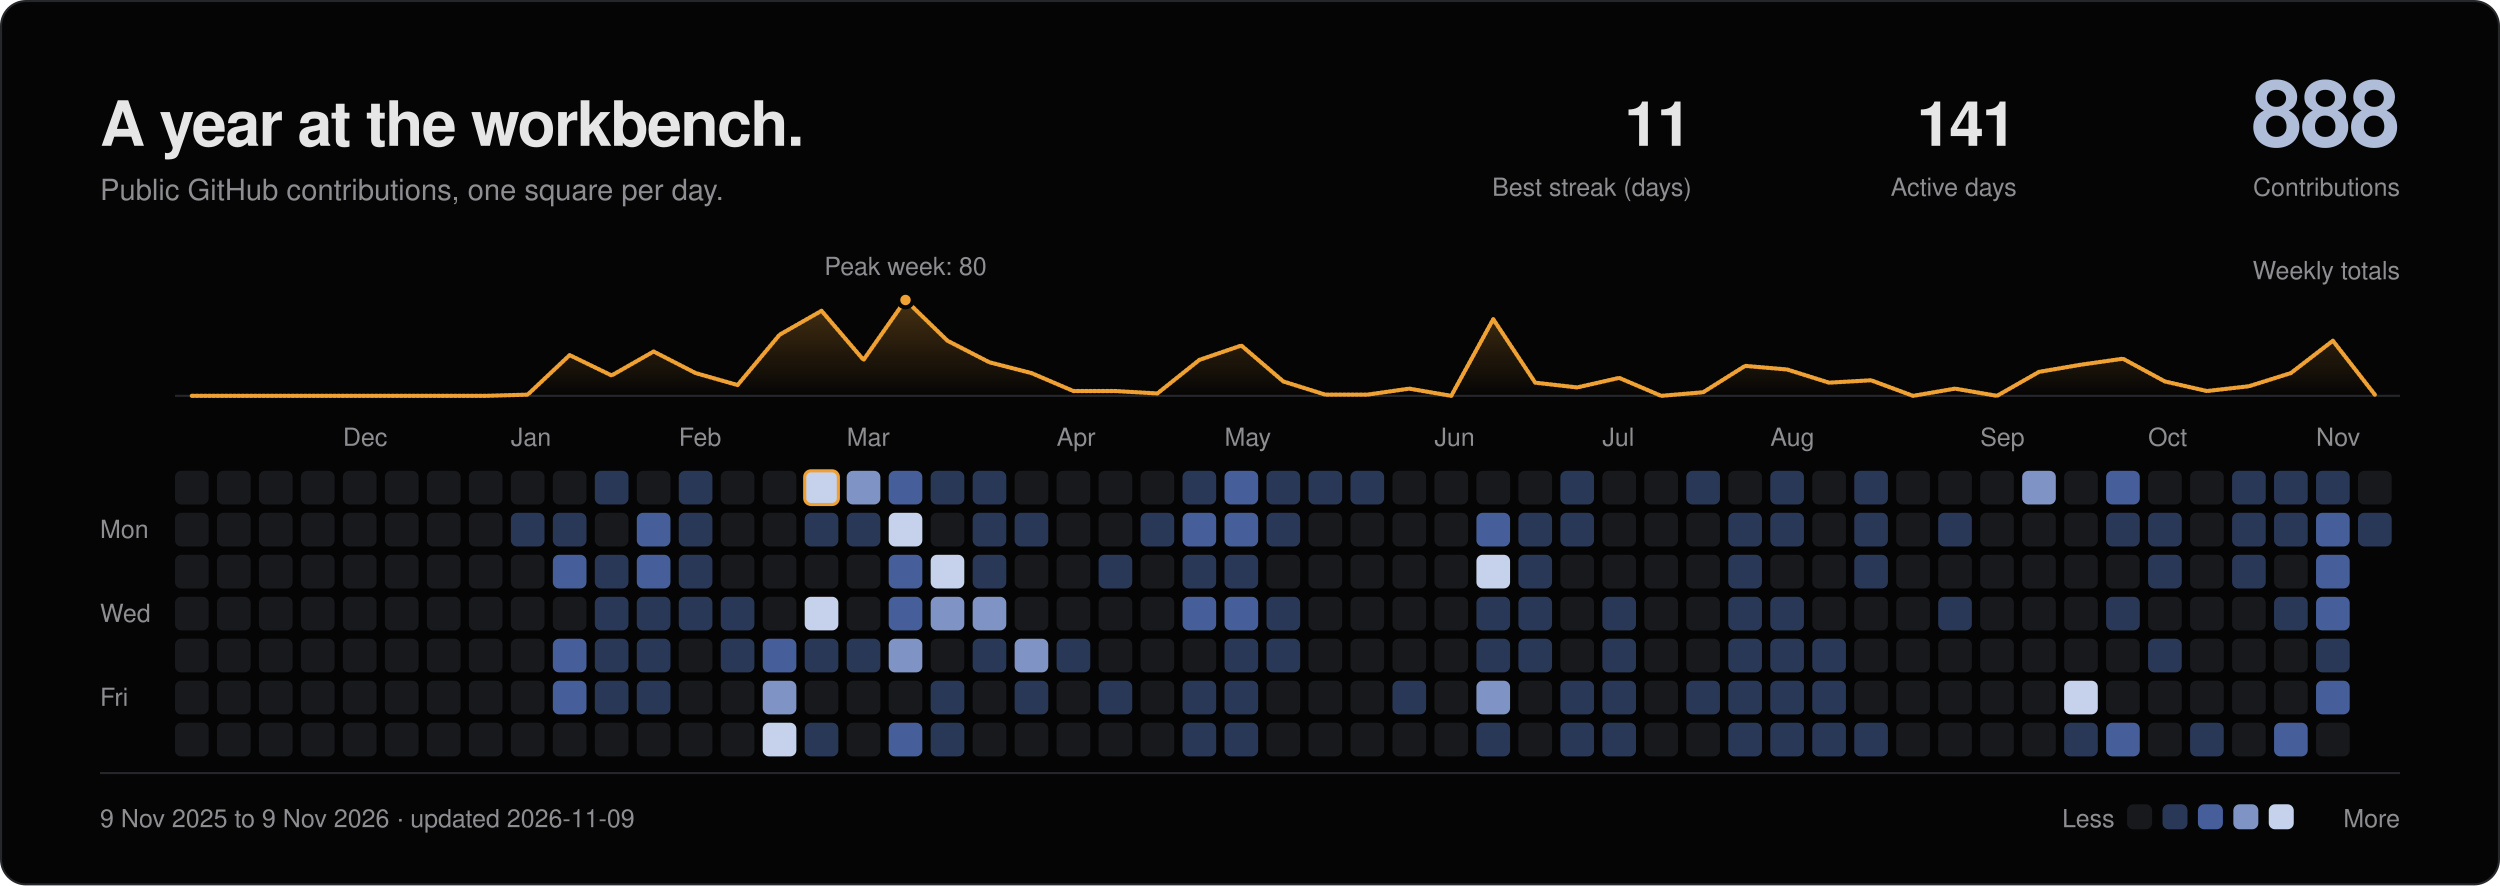
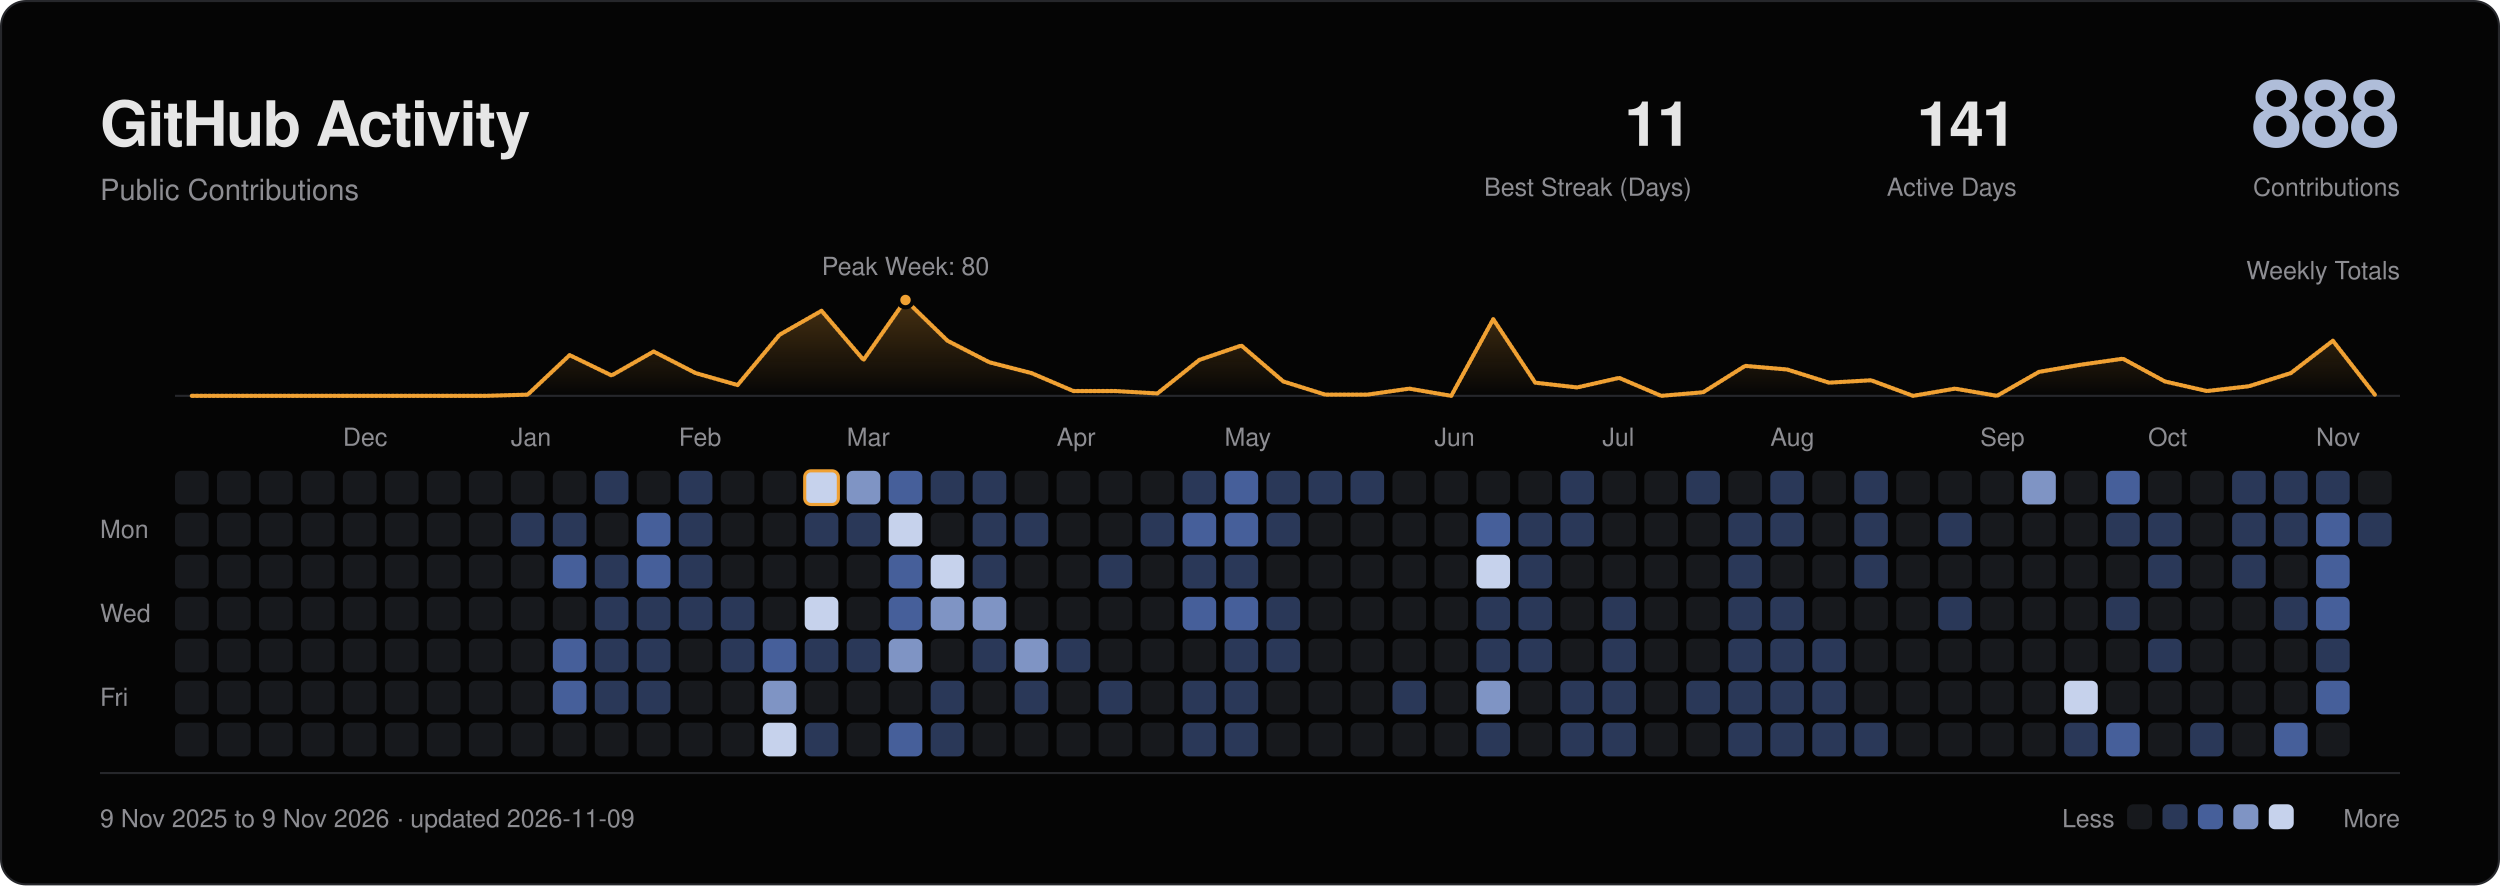
<svg xmlns="http://www.w3.org/2000/svg" viewBox="0 0 1200 425" width="1200" height="425" role="img" aria-labelledby="title desc">
  <defs>
    <linearGradient id="fade" x1="0" y1="0" x2="0" y2="1">
      <stop offset="0" stop-color="#f0a133" stop-opacity=".28" />
      <stop offset="1" stop-color="#f0a133" stop-opacity="0" />
    </linearGradient>
  </defs>
  <style>
text { font-family: -apple-system, BlinkMacSystemFont, "Segoe UI", Helvetica, Arial, sans-serif; }
.fg {fill:#e6e6e6} .muted {fill:#8d8d92} .blue {fill:#afbdd9} .gold {fill:#f0a133}
.mono {font-family:ui-monospace, SFMono-Regular, Menlo, Consolas, monospace;letter-spacing:1.2px}
.rule {fill:none;stroke:#26272b;stroke-width:1}
.trace {fill:none;stroke:#f0a133;stroke-width:2;stroke-linejoin:round;stroke-linecap:round;stroke-dasharray:1 1;animation:draw 1.8s ease-out backwards}
.sweep {fill:none;stroke:#f0a133;stroke-width:2;stroke-linejoin:round;stroke-linecap:round;stroke-dasharray:1 1;animation:draw 1.8s ease-out backwards}
.reveal {animation:arrive .55s ease-out backwards}
.led {animation:blink 2.6s ease-in-out infinite}
@keyframes draw {from {stroke-dashoffset:1;opacity:0} to {stroke-dashoffset:0;opacity:1}}
@keyframes arrive {from {opacity:0;transform:translateY(5px)} to {opacity:1;transform:translateY(0)}}
@keyframes blink {0%,100% {opacity:1} 50% {opacity:.25}}
@media (prefers-reduced-motion:reduce) {.trace,.reveal,.sweep,.led {animation:none!important}}
</style>
  <rect x=".5" y=".5" width="1199" height="424" rx="12" fill="#050505" stroke="#26272b" />
-   <text x="48" y="70" class="fg" font-size="30" font-weight="600" letter-spacing="-.7">A year at the workbench.</text>
-   <text x="48" y="96" class="muted" font-size="14">Public GitHub contributions, one square per day.</text>
+   <text x="48" y="70" class="fg" font-size="30" font-weight="600" letter-spacing="-.7">GitHub Activity</text>
+   <text x="48" y="96" class="muted" font-size="14">Public Contributions</text>
  <text x="1152" y="70" class="blue" font-size="44" text-anchor="end" font-weight="600" letter-spacing="-1">888</text>
  <text x="1152" y="94" class="muted" font-size="12" text-anchor="end">Contributions</text>
  <text x="968" y="70" class="fg" font-size="30" text-anchor="end" font-weight="600" letter-spacing="-1">141</text>
-   <text x="968" y="94" class="muted" font-size="12" text-anchor="end">Active days</text>
+   <text x="968" y="94" class="muted" font-size="12" text-anchor="end">Active Days</text>
  <text x="812" y="70" class="fg" font-size="30" text-anchor="end" font-weight="600" letter-spacing="-1">11</text>
-   <text x="812" y="94" class="muted" font-size="12" text-anchor="end">Best streak (days)</text>
+   <text x="812" y="94" class="muted" font-size="12" text-anchor="end">Best Streak (Days)</text>
  <path d="M84 190H1152" class="rule" />
  <path d="M92.08 190.00 L112.23 190.00 L132.38 190.00 L152.53 190.00 L172.68 190.00 L192.83 190.00 L212.98 190.00 L233.13 190.00 L253.28 189.43 L273.43 170.45 L293.58 180.22 L313.74 168.72 L333.89 179.07 L354.04 184.82 L374.19 160.68 L394.34 149.18 L414.49 172.75 L434.64 144.00 L454.79 163.55 L474.94 173.90 L495.09 179.07 L515.25 187.70 L535.40 187.70 L555.55 188.85 L575.70 172.75 L595.85 165.85 L616.00 183.10 L636.15 189.43 L656.30 189.43 L676.45 186.55 L696.60 190.00 L716.75 153.20 L736.91 183.68 L757.06 185.97 L777.21 181.38 L797.36 190.00 L817.51 188.28 L837.66 175.62 L857.81 177.35 L877.96 183.68 L898.11 182.53 L918.26 190.00 L938.42 186.55 L958.57 190.00 L978.72 178.50 L998.87 175.05 L1019.02 172.18 L1039.17 183.10 L1059.32 187.70 L1079.47 185.40 L1099.62 179.07 L1119.77 163.55 L1139.92 189.43 L1139.92 190 L92.08 190 Z" fill="url(#fade)" class="reveal" style="animation-delay:.4s" />
  <path d="M92.08 190.00 L112.23 190.00 L132.38 190.00 L152.53 190.00 L172.68 190.00 L192.83 190.00 L212.98 190.00 L233.13 190.00 L253.28 189.43 L273.43 170.45 L293.58 180.22 L313.74 168.72 L333.89 179.07 L354.04 184.82 L374.19 160.68 L394.34 149.18 L414.49 172.75 L434.64 144.00 L454.79 163.55 L474.94 173.90 L495.09 179.07 L515.25 187.70 L535.40 187.70 L555.55 188.85 L575.70 172.75 L595.85 165.85 L616.00 183.10 L636.15 189.43 L656.30 189.43 L676.45 186.55 L696.60 190.00 L716.75 153.20 L736.91 183.68 L757.06 185.97 L777.21 181.38 L797.36 190.00 L817.51 188.28 L837.66 175.62 L857.81 177.35 L877.96 183.68 L898.11 182.53 L918.26 190.00 L938.42 186.55 L958.57 190.00 L978.72 178.50 L998.87 175.05 L1019.02 172.18 L1039.17 183.10 L1059.32 187.70 L1079.47 185.40 L1099.62 179.07 L1119.77 163.55 L1139.92 189.43" pathLength="1" class="sweep" />
  <circle cx="434.64" cy="144.00" r="3.5" fill="#f0a133" stroke="#050505" stroke-width="2" />
-   <text x="434.64" y="132.00" class="muted" font-size="12" text-anchor="middle">Peak week: 80</text>
-   <text x="1152" y="134" class="muted" font-size="12" text-anchor="end">Weekly totals</text>
+   <text x="434.64" y="132.00" class="muted" font-size="12" text-anchor="middle">Peak Week: 80</text>
+   <text x="1152" y="134" class="muted" font-size="12" text-anchor="end">Weekly Totals</text>
  <text x="164.60" y="214" class="muted" font-size="12">Dec</text>
  <text x="245.21" y="214" class="muted" font-size="12">Jan</text>
  <text x="325.81" y="214" class="muted" font-size="12">Feb</text>
  <text x="406.42" y="214" class="muted" font-size="12">Mar</text>
  <text x="507.17" y="214" class="muted" font-size="12">Apr</text>
  <text x="587.77" y="214" class="muted" font-size="12">May</text>
  <text x="688.53" y="214" class="muted" font-size="12">Jun</text>
  <text x="769.13" y="214" class="muted" font-size="12">Jul</text>
  <text x="849.74" y="214" class="muted" font-size="12">Aug</text>
  <text x="950.49" y="214" class="muted" font-size="12">Sep</text>
  <text x="1031.09" y="214" class="muted" font-size="12">Oct</text>
  <text x="1111.70" y="214" class="muted" font-size="12">Nov</text>
  <text x="48" y="258.23" class="muted" font-size="12">Mon</text>
  <text x="48" y="298.53" class="muted" font-size="12">Wed</text>
  <text x="48" y="338.83" class="muted" font-size="12">Fri</text>
  <rect x="84.00" y="226.00" width="16.15" height="16.15" rx="3" fill="#17191d" class="reveal" style="animation-delay:0.000s" />
  <rect x="84.00" y="246.15" width="16.15" height="16.15" rx="3" fill="#17191d" class="reveal" style="animation-delay:0.025s" />
  <rect x="84.00" y="266.30" width="16.15" height="16.15" rx="3" fill="#17191d" class="reveal" style="animation-delay:0.050s" />
  <rect x="84.00" y="286.45" width="16.15" height="16.15" rx="3" fill="#17191d" class="reveal" style="animation-delay:0.075s" />
  <rect x="84.00" y="306.60" width="16.15" height="16.15" rx="3" fill="#17191d" class="reveal" style="animation-delay:0.100s" />
  <rect x="84.00" y="326.75" width="16.15" height="16.15" rx="3" fill="#17191d" class="reveal" style="animation-delay:0.125s" />
  <rect x="84.00" y="346.91" width="16.15" height="16.15" rx="3" fill="#17191d" class="reveal" style="animation-delay:0.150s" />
  <rect x="104.15" y="226.00" width="16.15" height="16.15" rx="3" fill="#17191d" class="reveal" style="animation-delay:0.015s" />
  <rect x="104.15" y="246.15" width="16.15" height="16.15" rx="3" fill="#17191d" class="reveal" style="animation-delay:0.040s" />
  <rect x="104.15" y="266.30" width="16.15" height="16.15" rx="3" fill="#17191d" class="reveal" style="animation-delay:0.065s" />
  <rect x="104.15" y="286.45" width="16.15" height="16.15" rx="3" fill="#17191d" class="reveal" style="animation-delay:0.090s" />
  <rect x="104.15" y="306.60" width="16.15" height="16.15" rx="3" fill="#17191d" class="reveal" style="animation-delay:0.115s" />
  <rect x="104.15" y="326.75" width="16.15" height="16.15" rx="3" fill="#17191d" class="reveal" style="animation-delay:0.140s" />
  <rect x="104.15" y="346.91" width="16.15" height="16.15" rx="3" fill="#17191d" class="reveal" style="animation-delay:0.165s" />
  <rect x="124.30" y="226.00" width="16.15" height="16.15" rx="3" fill="#17191d" class="reveal" style="animation-delay:0.030s" />
  <rect x="124.30" y="246.15" width="16.15" height="16.15" rx="3" fill="#17191d" class="reveal" style="animation-delay:0.055s" />
  <rect x="124.30" y="266.30" width="16.15" height="16.15" rx="3" fill="#17191d" class="reveal" style="animation-delay:0.080s" />
  <rect x="124.30" y="286.45" width="16.15" height="16.15" rx="3" fill="#17191d" class="reveal" style="animation-delay:0.105s" />
  <rect x="124.30" y="306.60" width="16.15" height="16.15" rx="3" fill="#17191d" class="reveal" style="animation-delay:0.130s" />
  <rect x="124.30" y="326.75" width="16.15" height="16.15" rx="3" fill="#17191d" class="reveal" style="animation-delay:0.155s" />
  <rect x="124.30" y="346.91" width="16.15" height="16.15" rx="3" fill="#17191d" class="reveal" style="animation-delay:0.180s" />
  <rect x="144.45" y="226.00" width="16.15" height="16.15" rx="3" fill="#17191d" class="reveal" style="animation-delay:0.045s" />
  <rect x="144.45" y="246.15" width="16.15" height="16.15" rx="3" fill="#17191d" class="reveal" style="animation-delay:0.070s" />
  <rect x="144.45" y="266.30" width="16.15" height="16.15" rx="3" fill="#17191d" class="reveal" style="animation-delay:0.095s" />
  <rect x="144.45" y="286.45" width="16.15" height="16.15" rx="3" fill="#17191d" class="reveal" style="animation-delay:0.120s" />
  <rect x="144.45" y="306.60" width="16.15" height="16.15" rx="3" fill="#17191d" class="reveal" style="animation-delay:0.145s" />
  <rect x="144.45" y="326.75" width="16.15" height="16.15" rx="3" fill="#17191d" class="reveal" style="animation-delay:0.170s" />
  <rect x="144.45" y="346.91" width="16.15" height="16.15" rx="3" fill="#17191d" class="reveal" style="animation-delay:0.195s" />
  <rect x="164.60" y="226.00" width="16.15" height="16.15" rx="3" fill="#17191d" class="reveal" style="animation-delay:0.060s" />
  <rect x="164.60" y="246.15" width="16.15" height="16.15" rx="3" fill="#17191d" class="reveal" style="animation-delay:0.085s" />
  <rect x="164.60" y="266.30" width="16.15" height="16.15" rx="3" fill="#17191d" class="reveal" style="animation-delay:0.110s" />
  <rect x="164.60" y="286.45" width="16.15" height="16.15" rx="3" fill="#17191d" class="reveal" style="animation-delay:0.135s" />
  <rect x="164.60" y="306.60" width="16.15" height="16.15" rx="3" fill="#17191d" class="reveal" style="animation-delay:0.160s" />
  <rect x="164.60" y="326.75" width="16.15" height="16.15" rx="3" fill="#17191d" class="reveal" style="animation-delay:0.185s" />
  <rect x="164.60" y="346.91" width="16.15" height="16.15" rx="3" fill="#17191d" class="reveal" style="animation-delay:0.210s" />
  <rect x="184.75" y="226.00" width="16.15" height="16.15" rx="3" fill="#17191d" class="reveal" style="animation-delay:0.075s" />
  <rect x="184.75" y="246.15" width="16.15" height="16.15" rx="3" fill="#17191d" class="reveal" style="animation-delay:0.100s" />
  <rect x="184.75" y="266.30" width="16.15" height="16.15" rx="3" fill="#17191d" class="reveal" style="animation-delay:0.125s" />
  <rect x="184.75" y="286.45" width="16.15" height="16.15" rx="3" fill="#17191d" class="reveal" style="animation-delay:0.150s" />
  <rect x="184.75" y="306.60" width="16.15" height="16.15" rx="3" fill="#17191d" class="reveal" style="animation-delay:0.175s" />
  <rect x="184.75" y="326.75" width="16.15" height="16.15" rx="3" fill="#17191d" class="reveal" style="animation-delay:0.200s" />
  <rect x="184.75" y="346.91" width="16.15" height="16.15" rx="3" fill="#17191d" class="reveal" style="animation-delay:0.225s" />
  <rect x="204.91" y="226.00" width="16.15" height="16.15" rx="3" fill="#17191d" class="reveal" style="animation-delay:0.090s" />
  <rect x="204.91" y="246.15" width="16.15" height="16.15" rx="3" fill="#17191d" class="reveal" style="animation-delay:0.115s" />
  <rect x="204.91" y="266.30" width="16.15" height="16.15" rx="3" fill="#17191d" class="reveal" style="animation-delay:0.140s" />
  <rect x="204.91" y="286.45" width="16.15" height="16.15" rx="3" fill="#17191d" class="reveal" style="animation-delay:0.165s" />
  <rect x="204.91" y="306.60" width="16.15" height="16.15" rx="3" fill="#17191d" class="reveal" style="animation-delay:0.190s" />
  <rect x="204.91" y="326.75" width="16.15" height="16.15" rx="3" fill="#17191d" class="reveal" style="animation-delay:0.215s" />
  <rect x="204.91" y="346.91" width="16.15" height="16.15" rx="3" fill="#17191d" class="reveal" style="animation-delay:0.240s" />
  <rect x="225.06" y="226.00" width="16.15" height="16.15" rx="3" fill="#17191d" class="reveal" style="animation-delay:0.105s" />
  <rect x="225.06" y="246.15" width="16.15" height="16.15" rx="3" fill="#17191d" class="reveal" style="animation-delay:0.130s" />
  <rect x="225.06" y="266.30" width="16.15" height="16.15" rx="3" fill="#17191d" class="reveal" style="animation-delay:0.155s" />
  <rect x="225.06" y="286.45" width="16.15" height="16.15" rx="3" fill="#17191d" class="reveal" style="animation-delay:0.180s" />
  <rect x="225.06" y="306.60" width="16.15" height="16.15" rx="3" fill="#17191d" class="reveal" style="animation-delay:0.205s" />
  <rect x="225.06" y="326.75" width="16.15" height="16.15" rx="3" fill="#17191d" class="reveal" style="animation-delay:0.230s" />
  <rect x="225.06" y="346.91" width="16.15" height="16.15" rx="3" fill="#17191d" class="reveal" style="animation-delay:0.255s" />
  <rect x="245.21" y="226.00" width="16.15" height="16.15" rx="3" fill="#17191d" class="reveal" style="animation-delay:0.120s" />
  <rect x="245.21" y="246.15" width="16.15" height="16.15" rx="3" fill="#2a3858" class="reveal" style="animation-delay:0.145s" />
  <rect x="245.21" y="266.30" width="16.15" height="16.15" rx="3" fill="#17191d" class="reveal" style="animation-delay:0.170s" />
  <rect x="245.21" y="286.45" width="16.15" height="16.15" rx="3" fill="#17191d" class="reveal" style="animation-delay:0.195s" />
  <rect x="245.21" y="306.60" width="16.15" height="16.15" rx="3" fill="#17191d" class="reveal" style="animation-delay:0.220s" />
  <rect x="245.21" y="326.75" width="16.15" height="16.15" rx="3" fill="#17191d" class="reveal" style="animation-delay:0.245s" />
  <rect x="245.21" y="346.91" width="16.15" height="16.15" rx="3" fill="#17191d" class="reveal" style="animation-delay:0.270s" />
  <rect x="265.36" y="226.00" width="16.15" height="16.15" rx="3" fill="#17191d" class="reveal" style="animation-delay:0.135s" />
  <rect x="265.36" y="246.15" width="16.15" height="16.15" rx="3" fill="#2a3858" class="reveal" style="animation-delay:0.160s" />
  <rect x="265.36" y="266.30" width="16.15" height="16.15" rx="3" fill="#465f9a" class="reveal" style="animation-delay:0.185s" />
  <rect x="265.36" y="286.45" width="16.15" height="16.15" rx="3" fill="#17191d" class="reveal" style="animation-delay:0.210s" />
  <rect x="265.36" y="306.60" width="16.15" height="16.15" rx="3" fill="#465f9a" class="reveal" style="animation-delay:0.235s" />
  <rect x="265.36" y="326.75" width="16.15" height="16.15" rx="3" fill="#465f9a" class="reveal" style="animation-delay:0.260s" />
  <rect x="265.36" y="346.91" width="16.15" height="16.15" rx="3" fill="#17191d" class="reveal" style="animation-delay:0.285s" />
  <rect x="285.51" y="226.00" width="16.15" height="16.15" rx="3" fill="#2a3858" class="reveal" style="animation-delay:0.150s" />
  <rect x="285.51" y="246.15" width="16.15" height="16.15" rx="3" fill="#17191d" class="reveal" style="animation-delay:0.175s" />
  <rect x="285.51" y="266.30" width="16.15" height="16.15" rx="3" fill="#2a3858" class="reveal" style="animation-delay:0.200s" />
  <rect x="285.51" y="286.45" width="16.15" height="16.15" rx="3" fill="#2a3858" class="reveal" style="animation-delay:0.225s" />
  <rect x="285.51" y="306.60" width="16.15" height="16.15" rx="3" fill="#2a3858" class="reveal" style="animation-delay:0.250s" />
  <rect x="285.51" y="326.75" width="16.15" height="16.15" rx="3" fill="#2a3858" class="reveal" style="animation-delay:0.275s" />
  <rect x="285.51" y="346.91" width="16.15" height="16.15" rx="3" fill="#17191d" class="reveal" style="animation-delay:0.300s" />
  <rect x="305.66" y="226.00" width="16.15" height="16.15" rx="3" fill="#17191d" class="reveal" style="animation-delay:0.165s" />
  <rect x="305.66" y="246.15" width="16.15" height="16.15" rx="3" fill="#465f9a" class="reveal" style="animation-delay:0.190s" />
  <rect x="305.66" y="266.30" width="16.15" height="16.15" rx="3" fill="#465f9a" class="reveal" style="animation-delay:0.215s" />
  <rect x="305.66" y="286.45" width="16.15" height="16.15" rx="3" fill="#2a3858" class="reveal" style="animation-delay:0.240s" />
  <rect x="305.66" y="306.60" width="16.15" height="16.15" rx="3" fill="#2a3858" class="reveal" style="animation-delay:0.265s" />
  <rect x="305.66" y="326.75" width="16.15" height="16.15" rx="3" fill="#2a3858" class="reveal" style="animation-delay:0.290s" />
  <rect x="305.66" y="346.91" width="16.15" height="16.15" rx="3" fill="#17191d" class="reveal" style="animation-delay:0.315s" />
  <rect x="325.81" y="226.00" width="16.15" height="16.15" rx="3" fill="#2a3858" class="reveal" style="animation-delay:0.180s" />
  <rect x="325.81" y="246.15" width="16.15" height="16.15" rx="3" fill="#2a3858" class="reveal" style="animation-delay:0.205s" />
  <rect x="325.81" y="266.30" width="16.15" height="16.15" rx="3" fill="#2a3858" class="reveal" style="animation-delay:0.230s" />
  <rect x="325.81" y="286.45" width="16.15" height="16.15" rx="3" fill="#2a3858" class="reveal" style="animation-delay:0.255s" />
  <rect x="325.81" y="306.60" width="16.15" height="16.15" rx="3" fill="#17191d" class="reveal" style="animation-delay:0.280s" />
  <rect x="325.81" y="326.75" width="16.15" height="16.15" rx="3" fill="#17191d" class="reveal" style="animation-delay:0.305s" />
  <rect x="325.81" y="346.91" width="16.15" height="16.15" rx="3" fill="#17191d" class="reveal" style="animation-delay:0.330s" />
  <rect x="345.96" y="226.00" width="16.15" height="16.15" rx="3" fill="#17191d" class="reveal" style="animation-delay:0.195s" />
  <rect x="345.96" y="246.15" width="16.15" height="16.15" rx="3" fill="#17191d" class="reveal" style="animation-delay:0.220s" />
  <rect x="345.96" y="266.30" width="16.15" height="16.15" rx="3" fill="#17191d" class="reveal" style="animation-delay:0.245s" />
  <rect x="345.96" y="286.45" width="16.15" height="16.15" rx="3" fill="#2a3858" class="reveal" style="animation-delay:0.270s" />
  <rect x="345.96" y="306.60" width="16.15" height="16.15" rx="3" fill="#2a3858" class="reveal" style="animation-delay:0.295s" />
  <rect x="345.96" y="326.75" width="16.15" height="16.15" rx="3" fill="#17191d" class="reveal" style="animation-delay:0.320s" />
  <rect x="345.96" y="346.91" width="16.15" height="16.15" rx="3" fill="#17191d" class="reveal" style="animation-delay:0.345s" />
  <rect x="366.11" y="226.00" width="16.15" height="16.15" rx="3" fill="#17191d" class="reveal" style="animation-delay:0.210s" />
  <rect x="366.11" y="246.15" width="16.15" height="16.15" rx="3" fill="#17191d" class="reveal" style="animation-delay:0.235s" />
  <rect x="366.11" y="266.30" width="16.15" height="16.15" rx="3" fill="#17191d" class="reveal" style="animation-delay:0.260s" />
  <rect x="366.11" y="286.45" width="16.15" height="16.15" rx="3" fill="#17191d" class="reveal" style="animation-delay:0.285s" />
  <rect x="366.11" y="306.60" width="16.15" height="16.15" rx="3" fill="#465f9a" class="reveal" style="animation-delay:0.310s" />
  <rect x="366.11" y="326.75" width="16.15" height="16.15" rx="3" fill="#7f94c4" class="reveal" style="animation-delay:0.335s" />
  <rect x="366.11" y="346.91" width="16.15" height="16.15" rx="3" fill="#c6d2ec" class="reveal" style="animation-delay:0.360s" />
  <rect x="386.26" y="226.00" width="16.15" height="16.15" rx="3" fill="#c6d2ec" stroke="#f0a133" stroke-width="1.5" class="reveal" style="animation-delay:0.225s" />
  <rect x="386.26" y="246.15" width="16.15" height="16.15" rx="3" fill="#2a3858" class="reveal" style="animation-delay:0.250s" />
  <rect x="386.26" y="266.30" width="16.15" height="16.15" rx="3" fill="#17191d" class="reveal" style="animation-delay:0.275s" />
  <rect x="386.26" y="286.45" width="16.15" height="16.15" rx="3" fill="#c6d2ec" class="reveal" style="animation-delay:0.300s" />
  <rect x="386.26" y="306.60" width="16.15" height="16.15" rx="3" fill="#2a3858" class="reveal" style="animation-delay:0.325s" />
  <rect x="386.26" y="326.75" width="16.15" height="16.15" rx="3" fill="#17191d" class="reveal" style="animation-delay:0.350s" />
  <rect x="386.26" y="346.91" width="16.15" height="16.15" rx="3" fill="#2a3858" class="reveal" style="animation-delay:0.375s" />
  <rect x="406.42" y="226.00" width="16.15" height="16.15" rx="3" fill="#7f94c4" class="reveal" style="animation-delay:0.240s" />
  <rect x="406.42" y="246.15" width="16.15" height="16.15" rx="3" fill="#2a3858" class="reveal" style="animation-delay:0.265s" />
  <rect x="406.42" y="266.30" width="16.15" height="16.15" rx="3" fill="#17191d" class="reveal" style="animation-delay:0.290s" />
  <rect x="406.42" y="286.45" width="16.15" height="16.15" rx="3" fill="#17191d" class="reveal" style="animation-delay:0.315s" />
  <rect x="406.42" y="306.60" width="16.15" height="16.15" rx="3" fill="#2a3858" class="reveal" style="animation-delay:0.340s" />
  <rect x="406.42" y="326.75" width="16.15" height="16.15" rx="3" fill="#17191d" class="reveal" style="animation-delay:0.365s" />
  <rect x="406.42" y="346.91" width="16.15" height="16.15" rx="3" fill="#17191d" class="reveal" style="animation-delay:0.390s" />
  <rect x="426.57" y="226.00" width="16.15" height="16.15" rx="3" fill="#465f9a" class="reveal" style="animation-delay:0.255s" />
  <rect x="426.57" y="246.15" width="16.15" height="16.15" rx="3" fill="#c6d2ec" class="reveal" style="animation-delay:0.280s" />
  <rect x="426.57" y="266.30" width="16.15" height="16.15" rx="3" fill="#465f9a" class="reveal" style="animation-delay:0.305s" />
  <rect x="426.57" y="286.45" width="16.15" height="16.15" rx="3" fill="#465f9a" class="reveal" style="animation-delay:0.330s" />
  <rect x="426.57" y="306.60" width="16.15" height="16.15" rx="3" fill="#7f94c4" class="reveal" style="animation-delay:0.355s" />
  <rect x="426.57" y="326.75" width="16.15" height="16.15" rx="3" fill="#17191d" class="reveal" style="animation-delay:0.380s" />
  <rect x="426.57" y="346.91" width="16.15" height="16.15" rx="3" fill="#465f9a" class="reveal" style="animation-delay:0.405s" />
  <rect x="446.72" y="226.00" width="16.15" height="16.15" rx="3" fill="#2a3858" class="reveal" style="animation-delay:0.270s" />
  <rect x="446.72" y="246.15" width="16.15" height="16.15" rx="3" fill="#17191d" class="reveal" style="animation-delay:0.295s" />
  <rect x="446.72" y="266.30" width="16.15" height="16.15" rx="3" fill="#c6d2ec" class="reveal" style="animation-delay:0.320s" />
  <rect x="446.72" y="286.45" width="16.15" height="16.15" rx="3" fill="#7f94c4" class="reveal" style="animation-delay:0.345s" />
  <rect x="446.72" y="306.60" width="16.15" height="16.15" rx="3" fill="#17191d" class="reveal" style="animation-delay:0.370s" />
  <rect x="446.72" y="326.75" width="16.15" height="16.15" rx="3" fill="#2a3858" class="reveal" style="animation-delay:0.395s" />
  <rect x="446.72" y="346.91" width="16.15" height="16.15" rx="3" fill="#2a3858" class="reveal" style="animation-delay:0.420s" />
  <rect x="466.87" y="226.00" width="16.15" height="16.15" rx="3" fill="#2a3858" class="reveal" style="animation-delay:0.285s" />
  <rect x="466.87" y="246.15" width="16.15" height="16.15" rx="3" fill="#2a3858" class="reveal" style="animation-delay:0.310s" />
  <rect x="466.87" y="266.30" width="16.15" height="16.15" rx="3" fill="#2a3858" class="reveal" style="animation-delay:0.335s" />
  <rect x="466.87" y="286.45" width="16.15" height="16.15" rx="3" fill="#7f94c4" class="reveal" style="animation-delay:0.360s" />
  <rect x="466.87" y="306.60" width="16.15" height="16.15" rx="3" fill="#2a3858" class="reveal" style="animation-delay:0.385s" />
  <rect x="466.87" y="326.75" width="16.15" height="16.15" rx="3" fill="#17191d" class="reveal" style="animation-delay:0.410s" />
  <rect x="466.87" y="346.91" width="16.15" height="16.15" rx="3" fill="#17191d" class="reveal" style="animation-delay:0.435s" />
  <rect x="487.02" y="226.00" width="16.15" height="16.15" rx="3" fill="#17191d" class="reveal" style="animation-delay:0.300s" />
  <rect x="487.02" y="246.15" width="16.15" height="16.15" rx="3" fill="#2a3858" class="reveal" style="animation-delay:0.325s" />
  <rect x="487.02" y="266.30" width="16.15" height="16.15" rx="3" fill="#17191d" class="reveal" style="animation-delay:0.350s" />
  <rect x="487.02" y="286.45" width="16.15" height="16.15" rx="3" fill="#17191d" class="reveal" style="animation-delay:0.375s" />
  <rect x="487.02" y="306.60" width="16.15" height="16.15" rx="3" fill="#7f94c4" class="reveal" style="animation-delay:0.400s" />
  <rect x="487.02" y="326.75" width="16.15" height="16.15" rx="3" fill="#2a3858" class="reveal" style="animation-delay:0.425s" />
  <rect x="487.02" y="346.91" width="16.15" height="16.15" rx="3" fill="#17191d" class="reveal" style="animation-delay:0.450s" />
  <rect x="507.17" y="226.00" width="16.15" height="16.15" rx="3" fill="#17191d" class="reveal" style="animation-delay:0.315s" />
  <rect x="507.17" y="246.15" width="16.15" height="16.15" rx="3" fill="#17191d" class="reveal" style="animation-delay:0.340s" />
  <rect x="507.17" y="266.30" width="16.15" height="16.15" rx="3" fill="#17191d" class="reveal" style="animation-delay:0.365s" />
  <rect x="507.17" y="286.45" width="16.15" height="16.15" rx="3" fill="#17191d" class="reveal" style="animation-delay:0.390s" />
  <rect x="507.17" y="306.60" width="16.15" height="16.15" rx="3" fill="#2a3858" class="reveal" style="animation-delay:0.415s" />
  <rect x="507.17" y="326.75" width="16.15" height="16.15" rx="3" fill="#17191d" class="reveal" style="animation-delay:0.440s" />
  <rect x="507.17" y="346.91" width="16.15" height="16.15" rx="3" fill="#17191d" class="reveal" style="animation-delay:0.465s" />
  <rect x="527.32" y="226.00" width="16.15" height="16.15" rx="3" fill="#17191d" class="reveal" style="animation-delay:0.330s" />
  <rect x="527.32" y="246.15" width="16.15" height="16.15" rx="3" fill="#17191d" class="reveal" style="animation-delay:0.355s" />
  <rect x="527.32" y="266.30" width="16.15" height="16.15" rx="3" fill="#2a3858" class="reveal" style="animation-delay:0.380s" />
  <rect x="527.32" y="286.45" width="16.15" height="16.15" rx="3" fill="#17191d" class="reveal" style="animation-delay:0.405s" />
  <rect x="527.32" y="306.60" width="16.15" height="16.15" rx="3" fill="#17191d" class="reveal" style="animation-delay:0.430s" />
  <rect x="527.32" y="326.75" width="16.15" height="16.15" rx="3" fill="#2a3858" class="reveal" style="animation-delay:0.455s" />
  <rect x="527.32" y="346.91" width="16.15" height="16.15" rx="3" fill="#17191d" class="reveal" style="animation-delay:0.480s" />
  <rect x="547.47" y="226.00" width="16.15" height="16.15" rx="3" fill="#17191d" class="reveal" style="animation-delay:0.345s" />
  <rect x="547.47" y="246.15" width="16.15" height="16.15" rx="3" fill="#2a3858" class="reveal" style="animation-delay:0.370s" />
  <rect x="547.47" y="266.30" width="16.15" height="16.15" rx="3" fill="#17191d" class="reveal" style="animation-delay:0.395s" />
  <rect x="547.47" y="286.45" width="16.15" height="16.15" rx="3" fill="#17191d" class="reveal" style="animation-delay:0.420s" />
  <rect x="547.47" y="306.60" width="16.15" height="16.15" rx="3" fill="#17191d" class="reveal" style="animation-delay:0.445s" />
  <rect x="547.47" y="326.75" width="16.15" height="16.15" rx="3" fill="#17191d" class="reveal" style="animation-delay:0.470s" />
  <rect x="547.47" y="346.91" width="16.15" height="16.15" rx="3" fill="#17191d" class="reveal" style="animation-delay:0.495s" />
  <rect x="567.62" y="226.00" width="16.15" height="16.15" rx="3" fill="#2a3858" class="reveal" style="animation-delay:0.360s" />
  <rect x="567.62" y="246.15" width="16.15" height="16.15" rx="3" fill="#465f9a" class="reveal" style="animation-delay:0.385s" />
  <rect x="567.62" y="266.30" width="16.15" height="16.15" rx="3" fill="#2a3858" class="reveal" style="animation-delay:0.410s" />
  <rect x="567.62" y="286.45" width="16.15" height="16.15" rx="3" fill="#465f9a" class="reveal" style="animation-delay:0.435s" />
  <rect x="567.62" y="306.60" width="16.15" height="16.15" rx="3" fill="#17191d" class="reveal" style="animation-delay:0.460s" />
  <rect x="567.62" y="326.75" width="16.15" height="16.15" rx="3" fill="#2a3858" class="reveal" style="animation-delay:0.485s" />
  <rect x="567.62" y="346.91" width="16.15" height="16.15" rx="3" fill="#2a3858" class="reveal" style="animation-delay:0.510s" />
  <rect x="587.77" y="226.00" width="16.15" height="16.15" rx="3" fill="#465f9a" class="reveal" style="animation-delay:0.375s" />
  <rect x="587.77" y="246.15" width="16.15" height="16.15" rx="3" fill="#465f9a" class="reveal" style="animation-delay:0.400s" />
  <rect x="587.77" y="266.30" width="16.15" height="16.15" rx="3" fill="#2a3858" class="reveal" style="animation-delay:0.425s" />
  <rect x="587.77" y="286.45" width="16.15" height="16.15" rx="3" fill="#465f9a" class="reveal" style="animation-delay:0.450s" />
  <rect x="587.77" y="306.60" width="16.15" height="16.15" rx="3" fill="#2a3858" class="reveal" style="animation-delay:0.475s" />
  <rect x="587.77" y="326.75" width="16.15" height="16.15" rx="3" fill="#2a3858" class="reveal" style="animation-delay:0.500s" />
  <rect x="587.77" y="346.91" width="16.15" height="16.15" rx="3" fill="#2a3858" class="reveal" style="animation-delay:0.525s" />
  <rect x="607.92" y="226.00" width="16.15" height="16.15" rx="3" fill="#2a3858" class="reveal" style="animation-delay:0.390s" />
  <rect x="607.92" y="246.15" width="16.15" height="16.15" rx="3" fill="#2a3858" class="reveal" style="animation-delay:0.415s" />
  <rect x="607.92" y="266.30" width="16.15" height="16.15" rx="3" fill="#17191d" class="reveal" style="animation-delay:0.440s" />
  <rect x="607.92" y="286.45" width="16.15" height="16.15" rx="3" fill="#2a3858" class="reveal" style="animation-delay:0.465s" />
  <rect x="607.92" y="306.60" width="16.15" height="16.15" rx="3" fill="#2a3858" class="reveal" style="animation-delay:0.490s" />
  <rect x="607.92" y="326.75" width="16.15" height="16.15" rx="3" fill="#17191d" class="reveal" style="animation-delay:0.515s" />
  <rect x="607.92" y="346.91" width="16.15" height="16.15" rx="3" fill="#17191d" class="reveal" style="animation-delay:0.540s" />
  <rect x="628.08" y="226.00" width="16.15" height="16.15" rx="3" fill="#2a3858" class="reveal" style="animation-delay:0.405s" />
  <rect x="628.08" y="246.15" width="16.15" height="16.15" rx="3" fill="#17191d" class="reveal" style="animation-delay:0.430s" />
  <rect x="628.08" y="266.30" width="16.15" height="16.15" rx="3" fill="#17191d" class="reveal" style="animation-delay:0.455s" />
  <rect x="628.08" y="286.45" width="16.15" height="16.15" rx="3" fill="#17191d" class="reveal" style="animation-delay:0.480s" />
  <rect x="628.08" y="306.60" width="16.15" height="16.15" rx="3" fill="#17191d" class="reveal" style="animation-delay:0.505s" />
  <rect x="628.08" y="326.75" width="16.15" height="16.15" rx="3" fill="#17191d" class="reveal" style="animation-delay:0.530s" />
  <rect x="628.08" y="346.91" width="16.15" height="16.15" rx="3" fill="#17191d" class="reveal" style="animation-delay:0.555s" />
  <rect x="648.23" y="226.00" width="16.15" height="16.15" rx="3" fill="#2a3858" class="reveal" style="animation-delay:0.420s" />
  <rect x="648.23" y="246.15" width="16.15" height="16.15" rx="3" fill="#17191d" class="reveal" style="animation-delay:0.445s" />
  <rect x="648.23" y="266.30" width="16.15" height="16.15" rx="3" fill="#17191d" class="reveal" style="animation-delay:0.470s" />
  <rect x="648.23" y="286.45" width="16.15" height="16.15" rx="3" fill="#17191d" class="reveal" style="animation-delay:0.495s" />
  <rect x="648.23" y="306.60" width="16.15" height="16.15" rx="3" fill="#17191d" class="reveal" style="animation-delay:0.520s" />
  <rect x="648.23" y="326.75" width="16.15" height="16.15" rx="3" fill="#17191d" class="reveal" style="animation-delay:0.545s" />
  <rect x="648.23" y="346.91" width="16.15" height="16.15" rx="3" fill="#17191d" class="reveal" style="animation-delay:0.570s" />
  <rect x="668.38" y="226.00" width="16.15" height="16.15" rx="3" fill="#17191d" class="reveal" style="animation-delay:0.435s" />
  <rect x="668.38" y="246.15" width="16.15" height="16.15" rx="3" fill="#17191d" class="reveal" style="animation-delay:0.460s" />
  <rect x="668.38" y="266.30" width="16.15" height="16.15" rx="3" fill="#17191d" class="reveal" style="animation-delay:0.485s" />
  <rect x="668.38" y="286.45" width="16.15" height="16.15" rx="3" fill="#17191d" class="reveal" style="animation-delay:0.510s" />
  <rect x="668.38" y="306.60" width="16.15" height="16.15" rx="3" fill="#17191d" class="reveal" style="animation-delay:0.535s" />
  <rect x="668.38" y="326.75" width="16.15" height="16.15" rx="3" fill="#2a3858" class="reveal" style="animation-delay:0.560s" />
  <rect x="668.38" y="346.91" width="16.15" height="16.15" rx="3" fill="#17191d" class="reveal" style="animation-delay:0.585s" />
  <rect x="688.53" y="226.00" width="16.15" height="16.15" rx="3" fill="#17191d" class="reveal" style="animation-delay:0.450s" />
  <rect x="688.53" y="246.15" width="16.15" height="16.15" rx="3" fill="#17191d" class="reveal" style="animation-delay:0.475s" />
  <rect x="688.53" y="266.30" width="16.15" height="16.15" rx="3" fill="#17191d" class="reveal" style="animation-delay:0.500s" />
  <rect x="688.53" y="286.45" width="16.15" height="16.15" rx="3" fill="#17191d" class="reveal" style="animation-delay:0.525s" />
  <rect x="688.53" y="306.60" width="16.15" height="16.15" rx="3" fill="#17191d" class="reveal" style="animation-delay:0.550s" />
  <rect x="688.53" y="326.75" width="16.15" height="16.15" rx="3" fill="#17191d" class="reveal" style="animation-delay:0.575s" />
  <rect x="688.53" y="346.91" width="16.15" height="16.15" rx="3" fill="#17191d" class="reveal" style="animation-delay:0.600s" />
  <rect x="708.68" y="226.00" width="16.15" height="16.15" rx="3" fill="#17191d" class="reveal" style="animation-delay:0.465s" />
  <rect x="708.68" y="246.15" width="16.15" height="16.15" rx="3" fill="#465f9a" class="reveal" style="animation-delay:0.490s" />
  <rect x="708.68" y="266.30" width="16.15" height="16.15" rx="3" fill="#c6d2ec" class="reveal" style="animation-delay:0.515s" />
  <rect x="708.68" y="286.45" width="16.15" height="16.15" rx="3" fill="#2a3858" class="reveal" style="animation-delay:0.540s" />
  <rect x="708.68" y="306.60" width="16.15" height="16.15" rx="3" fill="#2a3858" class="reveal" style="animation-delay:0.565s" />
  <rect x="708.68" y="326.75" width="16.15" height="16.15" rx="3" fill="#7f94c4" class="reveal" style="animation-delay:0.590s" />
  <rect x="708.68" y="346.91" width="16.15" height="16.15" rx="3" fill="#2a3858" class="reveal" style="animation-delay:0.615s" />
  <rect x="728.83" y="226.00" width="16.15" height="16.15" rx="3" fill="#17191d" class="reveal" style="animation-delay:0.480s" />
  <rect x="728.83" y="246.15" width="16.15" height="16.15" rx="3" fill="#2a3858" class="reveal" style="animation-delay:0.505s" />
  <rect x="728.83" y="266.30" width="16.15" height="16.15" rx="3" fill="#2a3858" class="reveal" style="animation-delay:0.530s" />
  <rect x="728.83" y="286.45" width="16.15" height="16.15" rx="3" fill="#2a3858" class="reveal" style="animation-delay:0.555s" />
  <rect x="728.83" y="306.60" width="16.15" height="16.15" rx="3" fill="#2a3858" class="reveal" style="animation-delay:0.580s" />
  <rect x="728.83" y="326.75" width="16.15" height="16.15" rx="3" fill="#17191d" class="reveal" style="animation-delay:0.605s" />
  <rect x="728.83" y="346.91" width="16.15" height="16.15" rx="3" fill="#17191d" class="reveal" style="animation-delay:0.630s" />
  <rect x="748.98" y="226.00" width="16.15" height="16.15" rx="3" fill="#2a3858" class="reveal" style="animation-delay:0.495s" />
  <rect x="748.98" y="246.15" width="16.15" height="16.15" rx="3" fill="#2a3858" class="reveal" style="animation-delay:0.520s" />
  <rect x="748.98" y="266.30" width="16.15" height="16.15" rx="3" fill="#17191d" class="reveal" style="animation-delay:0.545s" />
  <rect x="748.98" y="286.45" width="16.15" height="16.15" rx="3" fill="#17191d" class="reveal" style="animation-delay:0.570s" />
  <rect x="748.98" y="306.60" width="16.15" height="16.15" rx="3" fill="#17191d" class="reveal" style="animation-delay:0.595s" />
  <rect x="748.98" y="326.75" width="16.15" height="16.15" rx="3" fill="#2a3858" class="reveal" style="animation-delay:0.620s" />
  <rect x="748.98" y="346.91" width="16.15" height="16.15" rx="3" fill="#2a3858" class="reveal" style="animation-delay:0.645s" />
  <rect x="769.13" y="226.00" width="16.15" height="16.15" rx="3" fill="#17191d" class="reveal" style="animation-delay:0.510s" />
  <rect x="769.13" y="246.15" width="16.15" height="16.15" rx="3" fill="#17191d" class="reveal" style="animation-delay:0.535s" />
  <rect x="769.13" y="266.30" width="16.15" height="16.15" rx="3" fill="#17191d" class="reveal" style="animation-delay:0.560s" />
  <rect x="769.13" y="286.45" width="16.15" height="16.15" rx="3" fill="#2a3858" class="reveal" style="animation-delay:0.585s" />
  <rect x="769.13" y="306.60" width="16.15" height="16.15" rx="3" fill="#2a3858" class="reveal" style="animation-delay:0.610s" />
  <rect x="769.13" y="326.75" width="16.15" height="16.15" rx="3" fill="#2a3858" class="reveal" style="animation-delay:0.635s" />
  <rect x="769.13" y="346.91" width="16.15" height="16.15" rx="3" fill="#2a3858" class="reveal" style="animation-delay:0.660s" />
  <rect x="789.28" y="226.00" width="16.15" height="16.15" rx="3" fill="#17191d" class="reveal" style="animation-delay:0.525s" />
  <rect x="789.28" y="246.15" width="16.15" height="16.15" rx="3" fill="#17191d" class="reveal" style="animation-delay:0.550s" />
  <rect x="789.28" y="266.30" width="16.15" height="16.15" rx="3" fill="#17191d" class="reveal" style="animation-delay:0.575s" />
  <rect x="789.28" y="286.45" width="16.15" height="16.15" rx="3" fill="#17191d" class="reveal" style="animation-delay:0.600s" />
  <rect x="789.28" y="306.60" width="16.15" height="16.15" rx="3" fill="#17191d" class="reveal" style="animation-delay:0.625s" />
  <rect x="789.28" y="326.75" width="16.15" height="16.15" rx="3" fill="#17191d" class="reveal" style="animation-delay:0.650s" />
  <rect x="789.28" y="346.91" width="16.15" height="16.15" rx="3" fill="#17191d" class="reveal" style="animation-delay:0.675s" />
  <rect x="809.43" y="226.00" width="16.15" height="16.15" rx="3" fill="#2a3858" class="reveal" style="animation-delay:0.540s" />
  <rect x="809.43" y="246.15" width="16.15" height="16.15" rx="3" fill="#17191d" class="reveal" style="animation-delay:0.565s" />
  <rect x="809.43" y="266.30" width="16.15" height="16.15" rx="3" fill="#17191d" class="reveal" style="animation-delay:0.590s" />
  <rect x="809.43" y="286.45" width="16.15" height="16.15" rx="3" fill="#17191d" class="reveal" style="animation-delay:0.615s" />
  <rect x="809.43" y="306.60" width="16.15" height="16.15" rx="3" fill="#17191d" class="reveal" style="animation-delay:0.640s" />
  <rect x="809.43" y="326.75" width="16.15" height="16.15" rx="3" fill="#2a3858" class="reveal" style="animation-delay:0.665s" />
  <rect x="809.43" y="346.91" width="16.15" height="16.15" rx="3" fill="#17191d" class="reveal" style="animation-delay:0.690s" />
  <rect x="829.58" y="226.00" width="16.15" height="16.15" rx="3" fill="#17191d" class="reveal" style="animation-delay:0.555s" />
  <rect x="829.58" y="246.15" width="16.15" height="16.15" rx="3" fill="#2a3858" class="reveal" style="animation-delay:0.580s" />
  <rect x="829.58" y="266.30" width="16.15" height="16.15" rx="3" fill="#2a3858" class="reveal" style="animation-delay:0.605s" />
  <rect x="829.58" y="286.45" width="16.15" height="16.15" rx="3" fill="#2a3858" class="reveal" style="animation-delay:0.630s" />
  <rect x="829.58" y="306.60" width="16.15" height="16.15" rx="3" fill="#2a3858" class="reveal" style="animation-delay:0.655s" />
  <rect x="829.58" y="326.75" width="16.15" height="16.15" rx="3" fill="#2a3858" class="reveal" style="animation-delay:0.680s" />
  <rect x="829.58" y="346.91" width="16.15" height="16.15" rx="3" fill="#2a3858" class="reveal" style="animation-delay:0.705s" />
  <rect x="849.74" y="226.00" width="16.15" height="16.15" rx="3" fill="#2a3858" class="reveal" style="animation-delay:0.570s" />
  <rect x="849.74" y="246.15" width="16.15" height="16.15" rx="3" fill="#2a3858" class="reveal" style="animation-delay:0.595s" />
  <rect x="849.74" y="266.30" width="16.15" height="16.15" rx="3" fill="#17191d" class="reveal" style="animation-delay:0.620s" />
  <rect x="849.74" y="286.45" width="16.15" height="16.15" rx="3" fill="#2a3858" class="reveal" style="animation-delay:0.645s" />
  <rect x="849.74" y="306.60" width="16.15" height="16.15" rx="3" fill="#2a3858" class="reveal" style="animation-delay:0.670s" />
  <rect x="849.74" y="326.75" width="16.15" height="16.15" rx="3" fill="#2a3858" class="reveal" style="animation-delay:0.695s" />
  <rect x="849.74" y="346.91" width="16.15" height="16.15" rx="3" fill="#2a3858" class="reveal" style="animation-delay:0.720s" />
  <rect x="869.89" y="226.00" width="16.15" height="16.15" rx="3" fill="#17191d" class="reveal" style="animation-delay:0.585s" />
  <rect x="869.89" y="246.15" width="16.15" height="16.15" rx="3" fill="#17191d" class="reveal" style="animation-delay:0.610s" />
  <rect x="869.89" y="266.30" width="16.15" height="16.15" rx="3" fill="#17191d" class="reveal" style="animation-delay:0.635s" />
  <rect x="869.89" y="286.45" width="16.15" height="16.15" rx="3" fill="#17191d" class="reveal" style="animation-delay:0.660s" />
  <rect x="869.89" y="306.60" width="16.15" height="16.15" rx="3" fill="#2a3858" class="reveal" style="animation-delay:0.685s" />
  <rect x="869.89" y="326.75" width="16.15" height="16.15" rx="3" fill="#2a3858" class="reveal" style="animation-delay:0.710s" />
  <rect x="869.89" y="346.91" width="16.15" height="16.15" rx="3" fill="#2a3858" class="reveal" style="animation-delay:0.735s" />
  <rect x="890.04" y="226.00" width="16.15" height="16.15" rx="3" fill="#2a3858" class="reveal" style="animation-delay:0.600s" />
  <rect x="890.04" y="246.15" width="16.15" height="16.15" rx="3" fill="#2a3858" class="reveal" style="animation-delay:0.625s" />
  <rect x="890.04" y="266.30" width="16.15" height="16.15" rx="3" fill="#2a3858" class="reveal" style="animation-delay:0.650s" />
  <rect x="890.04" y="286.45" width="16.15" height="16.15" rx="3" fill="#17191d" class="reveal" style="animation-delay:0.675s" />
  <rect x="890.04" y="306.60" width="16.15" height="16.15" rx="3" fill="#17191d" class="reveal" style="animation-delay:0.700s" />
  <rect x="890.04" y="326.75" width="16.15" height="16.15" rx="3" fill="#17191d" class="reveal" style="animation-delay:0.725s" />
  <rect x="890.04" y="346.91" width="16.15" height="16.15" rx="3" fill="#2a3858" class="reveal" style="animation-delay:0.750s" />
  <rect x="910.19" y="226.00" width="16.15" height="16.15" rx="3" fill="#17191d" class="reveal" style="animation-delay:0.615s" />
  <rect x="910.19" y="246.15" width="16.15" height="16.15" rx="3" fill="#17191d" class="reveal" style="animation-delay:0.640s" />
  <rect x="910.19" y="266.30" width="16.15" height="16.15" rx="3" fill="#17191d" class="reveal" style="animation-delay:0.665s" />
  <rect x="910.19" y="286.45" width="16.15" height="16.15" rx="3" fill="#17191d" class="reveal" style="animation-delay:0.690s" />
  <rect x="910.19" y="306.60" width="16.15" height="16.15" rx="3" fill="#17191d" class="reveal" style="animation-delay:0.715s" />
  <rect x="910.19" y="326.75" width="16.15" height="16.15" rx="3" fill="#17191d" class="reveal" style="animation-delay:0.740s" />
  <rect x="910.19" y="346.91" width="16.15" height="16.15" rx="3" fill="#17191d" class="reveal" style="animation-delay:0.765s" />
  <rect x="930.34" y="226.00" width="16.15" height="16.15" rx="3" fill="#17191d" class="reveal" style="animation-delay:0.630s" />
  <rect x="930.34" y="246.15" width="16.15" height="16.15" rx="3" fill="#2a3858" class="reveal" style="animation-delay:0.655s" />
  <rect x="930.34" y="266.30" width="16.15" height="16.15" rx="3" fill="#17191d" class="reveal" style="animation-delay:0.680s" />
  <rect x="930.34" y="286.45" width="16.15" height="16.15" rx="3" fill="#2a3858" class="reveal" style="animation-delay:0.705s" />
  <rect x="930.34" y="306.60" width="16.15" height="16.15" rx="3" fill="#17191d" class="reveal" style="animation-delay:0.730s" />
  <rect x="930.34" y="326.75" width="16.15" height="16.15" rx="3" fill="#17191d" class="reveal" style="animation-delay:0.755s" />
  <rect x="930.34" y="346.91" width="16.15" height="16.15" rx="3" fill="#17191d" class="reveal" style="animation-delay:0.780s" />
  <rect x="950.49" y="226.00" width="16.15" height="16.15" rx="3" fill="#17191d" class="reveal" style="animation-delay:0.645s" />
  <rect x="950.49" y="246.15" width="16.15" height="16.15" rx="3" fill="#17191d" class="reveal" style="animation-delay:0.670s" />
  <rect x="950.49" y="266.30" width="16.15" height="16.15" rx="3" fill="#17191d" class="reveal" style="animation-delay:0.695s" />
  <rect x="950.49" y="286.45" width="16.15" height="16.15" rx="3" fill="#17191d" class="reveal" style="animation-delay:0.720s" />
  <rect x="950.49" y="306.60" width="16.15" height="16.15" rx="3" fill="#17191d" class="reveal" style="animation-delay:0.745s" />
  <rect x="950.49" y="326.75" width="16.15" height="16.15" rx="3" fill="#17191d" class="reveal" style="animation-delay:0.770s" />
  <rect x="950.49" y="346.91" width="16.15" height="16.15" rx="3" fill="#17191d" class="reveal" style="animation-delay:0.795s" />
  <rect x="970.64" y="226.00" width="16.15" height="16.15" rx="3" fill="#7f94c4" class="reveal" style="animation-delay:0.660s" />
  <rect x="970.64" y="246.15" width="16.15" height="16.15" rx="3" fill="#17191d" class="reveal" style="animation-delay:0.685s" />
  <rect x="970.64" y="266.30" width="16.15" height="16.15" rx="3" fill="#17191d" class="reveal" style="animation-delay:0.710s" />
  <rect x="970.64" y="286.45" width="16.15" height="16.15" rx="3" fill="#17191d" class="reveal" style="animation-delay:0.735s" />
  <rect x="970.64" y="306.60" width="16.15" height="16.15" rx="3" fill="#17191d" class="reveal" style="animation-delay:0.760s" />
  <rect x="970.64" y="326.75" width="16.15" height="16.15" rx="3" fill="#17191d" class="reveal" style="animation-delay:0.785s" />
  <rect x="970.64" y="346.91" width="16.15" height="16.15" rx="3" fill="#17191d" class="reveal" style="animation-delay:0.810s" />
  <rect x="990.79" y="226.00" width="16.15" height="16.15" rx="3" fill="#17191d" class="reveal" style="animation-delay:0.675s" />
  <rect x="990.79" y="246.15" width="16.15" height="16.15" rx="3" fill="#17191d" class="reveal" style="animation-delay:0.700s" />
  <rect x="990.79" y="266.30" width="16.15" height="16.15" rx="3" fill="#17191d" class="reveal" style="animation-delay:0.725s" />
  <rect x="990.79" y="286.45" width="16.15" height="16.15" rx="3" fill="#17191d" class="reveal" style="animation-delay:0.750s" />
  <rect x="990.79" y="306.60" width="16.15" height="16.15" rx="3" fill="#17191d" class="reveal" style="animation-delay:0.775s" />
  <rect x="990.79" y="326.75" width="16.15" height="16.15" rx="3" fill="#c6d2ec" class="reveal" style="animation-delay:0.800s" />
  <rect x="990.79" y="346.91" width="16.15" height="16.15" rx="3" fill="#2a3858" class="reveal" style="animation-delay:0.825s" />
  <rect x="1010.94" y="226.00" width="16.15" height="16.15" rx="3" fill="#465f9a" class="reveal" style="animation-delay:0.690s" />
  <rect x="1010.94" y="246.15" width="16.15" height="16.15" rx="3" fill="#2a3858" class="reveal" style="animation-delay:0.715s" />
  <rect x="1010.94" y="266.30" width="16.15" height="16.15" rx="3" fill="#17191d" class="reveal" style="animation-delay:0.740s" />
  <rect x="1010.94" y="286.45" width="16.15" height="16.15" rx="3" fill="#2a3858" class="reveal" style="animation-delay:0.765s" />
  <rect x="1010.94" y="306.60" width="16.15" height="16.15" rx="3" fill="#17191d" class="reveal" style="animation-delay:0.790s" />
  <rect x="1010.94" y="326.75" width="16.15" height="16.15" rx="3" fill="#17191d" class="reveal" style="animation-delay:0.815s" />
  <rect x="1010.94" y="346.91" width="16.15" height="16.15" rx="3" fill="#465f9a" class="reveal" style="animation-delay:0.840s" />
  <rect x="1031.09" y="226.00" width="16.15" height="16.15" rx="3" fill="#17191d" class="reveal" style="animation-delay:0.705s" />
  <rect x="1031.09" y="246.15" width="16.15" height="16.15" rx="3" fill="#2a3858" class="reveal" style="animation-delay:0.730s" />
  <rect x="1031.09" y="266.30" width="16.15" height="16.15" rx="3" fill="#2a3858" class="reveal" style="animation-delay:0.755s" />
  <rect x="1031.09" y="286.45" width="16.15" height="16.15" rx="3" fill="#17191d" class="reveal" style="animation-delay:0.780s" />
  <rect x="1031.09" y="306.60" width="16.15" height="16.15" rx="3" fill="#2a3858" class="reveal" style="animation-delay:0.805s" />
  <rect x="1031.09" y="326.75" width="16.15" height="16.15" rx="3" fill="#17191d" class="reveal" style="animation-delay:0.830s" />
  <rect x="1031.09" y="346.91" width="16.15" height="16.15" rx="3" fill="#17191d" class="reveal" style="animation-delay:0.855s" />
  <rect x="1051.25" y="226.00" width="16.15" height="16.15" rx="3" fill="#17191d" class="reveal" style="animation-delay:0.720s" />
  <rect x="1051.25" y="246.15" width="16.15" height="16.15" rx="3" fill="#17191d" class="reveal" style="animation-delay:0.745s" />
  <rect x="1051.25" y="266.30" width="16.15" height="16.15" rx="3" fill="#17191d" class="reveal" style="animation-delay:0.770s" />
  <rect x="1051.25" y="286.45" width="16.15" height="16.15" rx="3" fill="#17191d" class="reveal" style="animation-delay:0.795s" />
  <rect x="1051.25" y="306.60" width="16.15" height="16.15" rx="3" fill="#17191d" class="reveal" style="animation-delay:0.820s" />
  <rect x="1051.25" y="326.75" width="16.15" height="16.15" rx="3" fill="#17191d" class="reveal" style="animation-delay:0.845s" />
  <rect x="1051.25" y="346.91" width="16.15" height="16.15" rx="3" fill="#2a3858" class="reveal" style="animation-delay:0.870s" />
  <rect x="1071.40" y="226.00" width="16.15" height="16.15" rx="3" fill="#2a3858" class="reveal" style="animation-delay:0.735s" />
  <rect x="1071.40" y="246.15" width="16.15" height="16.15" rx="3" fill="#2a3858" class="reveal" style="animation-delay:0.760s" />
  <rect x="1071.40" y="266.30" width="16.15" height="16.15" rx="3" fill="#2a3858" class="reveal" style="animation-delay:0.785s" />
  <rect x="1071.40" y="286.45" width="16.15" height="16.15" rx="3" fill="#17191d" class="reveal" style="animation-delay:0.810s" />
  <rect x="1071.40" y="306.60" width="16.15" height="16.15" rx="3" fill="#17191d" class="reveal" style="animation-delay:0.835s" />
  <rect x="1071.40" y="326.75" width="16.15" height="16.15" rx="3" fill="#17191d" class="reveal" style="animation-delay:0.860s" />
  <rect x="1071.40" y="346.91" width="16.15" height="16.15" rx="3" fill="#17191d" class="reveal" style="animation-delay:0.885s" />
  <rect x="1091.55" y="226.00" width="16.15" height="16.15" rx="3" fill="#2a3858" class="reveal" style="animation-delay:0.750s" />
  <rect x="1091.55" y="246.15" width="16.15" height="16.15" rx="3" fill="#2a3858" class="reveal" style="animation-delay:0.775s" />
  <rect x="1091.55" y="266.30" width="16.15" height="16.15" rx="3" fill="#17191d" class="reveal" style="animation-delay:0.800s" />
  <rect x="1091.55" y="286.45" width="16.15" height="16.15" rx="3" fill="#2a3858" class="reveal" style="animation-delay:0.825s" />
  <rect x="1091.55" y="306.60" width="16.15" height="16.15" rx="3" fill="#17191d" class="reveal" style="animation-delay:0.850s" />
  <rect x="1091.55" y="326.75" width="16.15" height="16.15" rx="3" fill="#17191d" class="reveal" style="animation-delay:0.875s" />
  <rect x="1091.55" y="346.91" width="16.15" height="16.15" rx="3" fill="#465f9a" class="reveal" style="animation-delay:0.900s" />
  <rect x="1111.70" y="226.00" width="16.15" height="16.15" rx="3" fill="#2a3858" class="reveal" style="animation-delay:0.765s" />
  <rect x="1111.70" y="246.15" width="16.15" height="16.15" rx="3" fill="#465f9a" class="reveal" style="animation-delay:0.790s" />
  <rect x="1111.70" y="266.30" width="16.15" height="16.15" rx="3" fill="#465f9a" class="reveal" style="animation-delay:0.815s" />
  <rect x="1111.70" y="286.45" width="16.15" height="16.15" rx="3" fill="#465f9a" class="reveal" style="animation-delay:0.840s" />
  <rect x="1111.70" y="306.60" width="16.15" height="16.15" rx="3" fill="#2a3858" class="reveal" style="animation-delay:0.865s" />
  <rect x="1111.70" y="326.75" width="16.15" height="16.15" rx="3" fill="#465f9a" class="reveal" style="animation-delay:0.890s" />
  <rect x="1111.70" y="346.91" width="16.15" height="16.15" rx="3" fill="#17191d" class="reveal" style="animation-delay:0.915s" />
  <rect x="1131.85" y="226.00" width="16.15" height="16.15" rx="3" fill="#17191d" class="reveal" style="animation-delay:0.780s" />
  <rect x="1131.85" y="246.15" width="16.15" height="16.15" rx="3" fill="#2a3858" class="reveal" style="animation-delay:0.805s" />
  <path d="M48 371.057H1152" class="rule" />
  <text x="48" y="397.057" class="muted" font-size="12">9 Nov 2025 to 9 Nov 2026  ·  updated 2026-11-09</text>
  <text x="1152" y="397.057" class="muted" font-size="12" text-anchor="end">More</text>
  <rect x="1021" y="386.057" width="12" height="12" rx="3" fill="#17191d" />
  <rect x="1038" y="386.057" width="12" height="12" rx="3" fill="#2a3858" />
  <rect x="1055" y="386.057" width="12" height="12" rx="3" fill="#465f9a" />
  <rect x="1072" y="386.057" width="12" height="12" rx="3" fill="#7f94c4" />
  <rect x="1089" y="386.057" width="12" height="12" rx="3" fill="#c6d2ec" />
  <text x="1015" y="397.057" class="muted" font-size="12" text-anchor="end">Less</text>
</svg>
